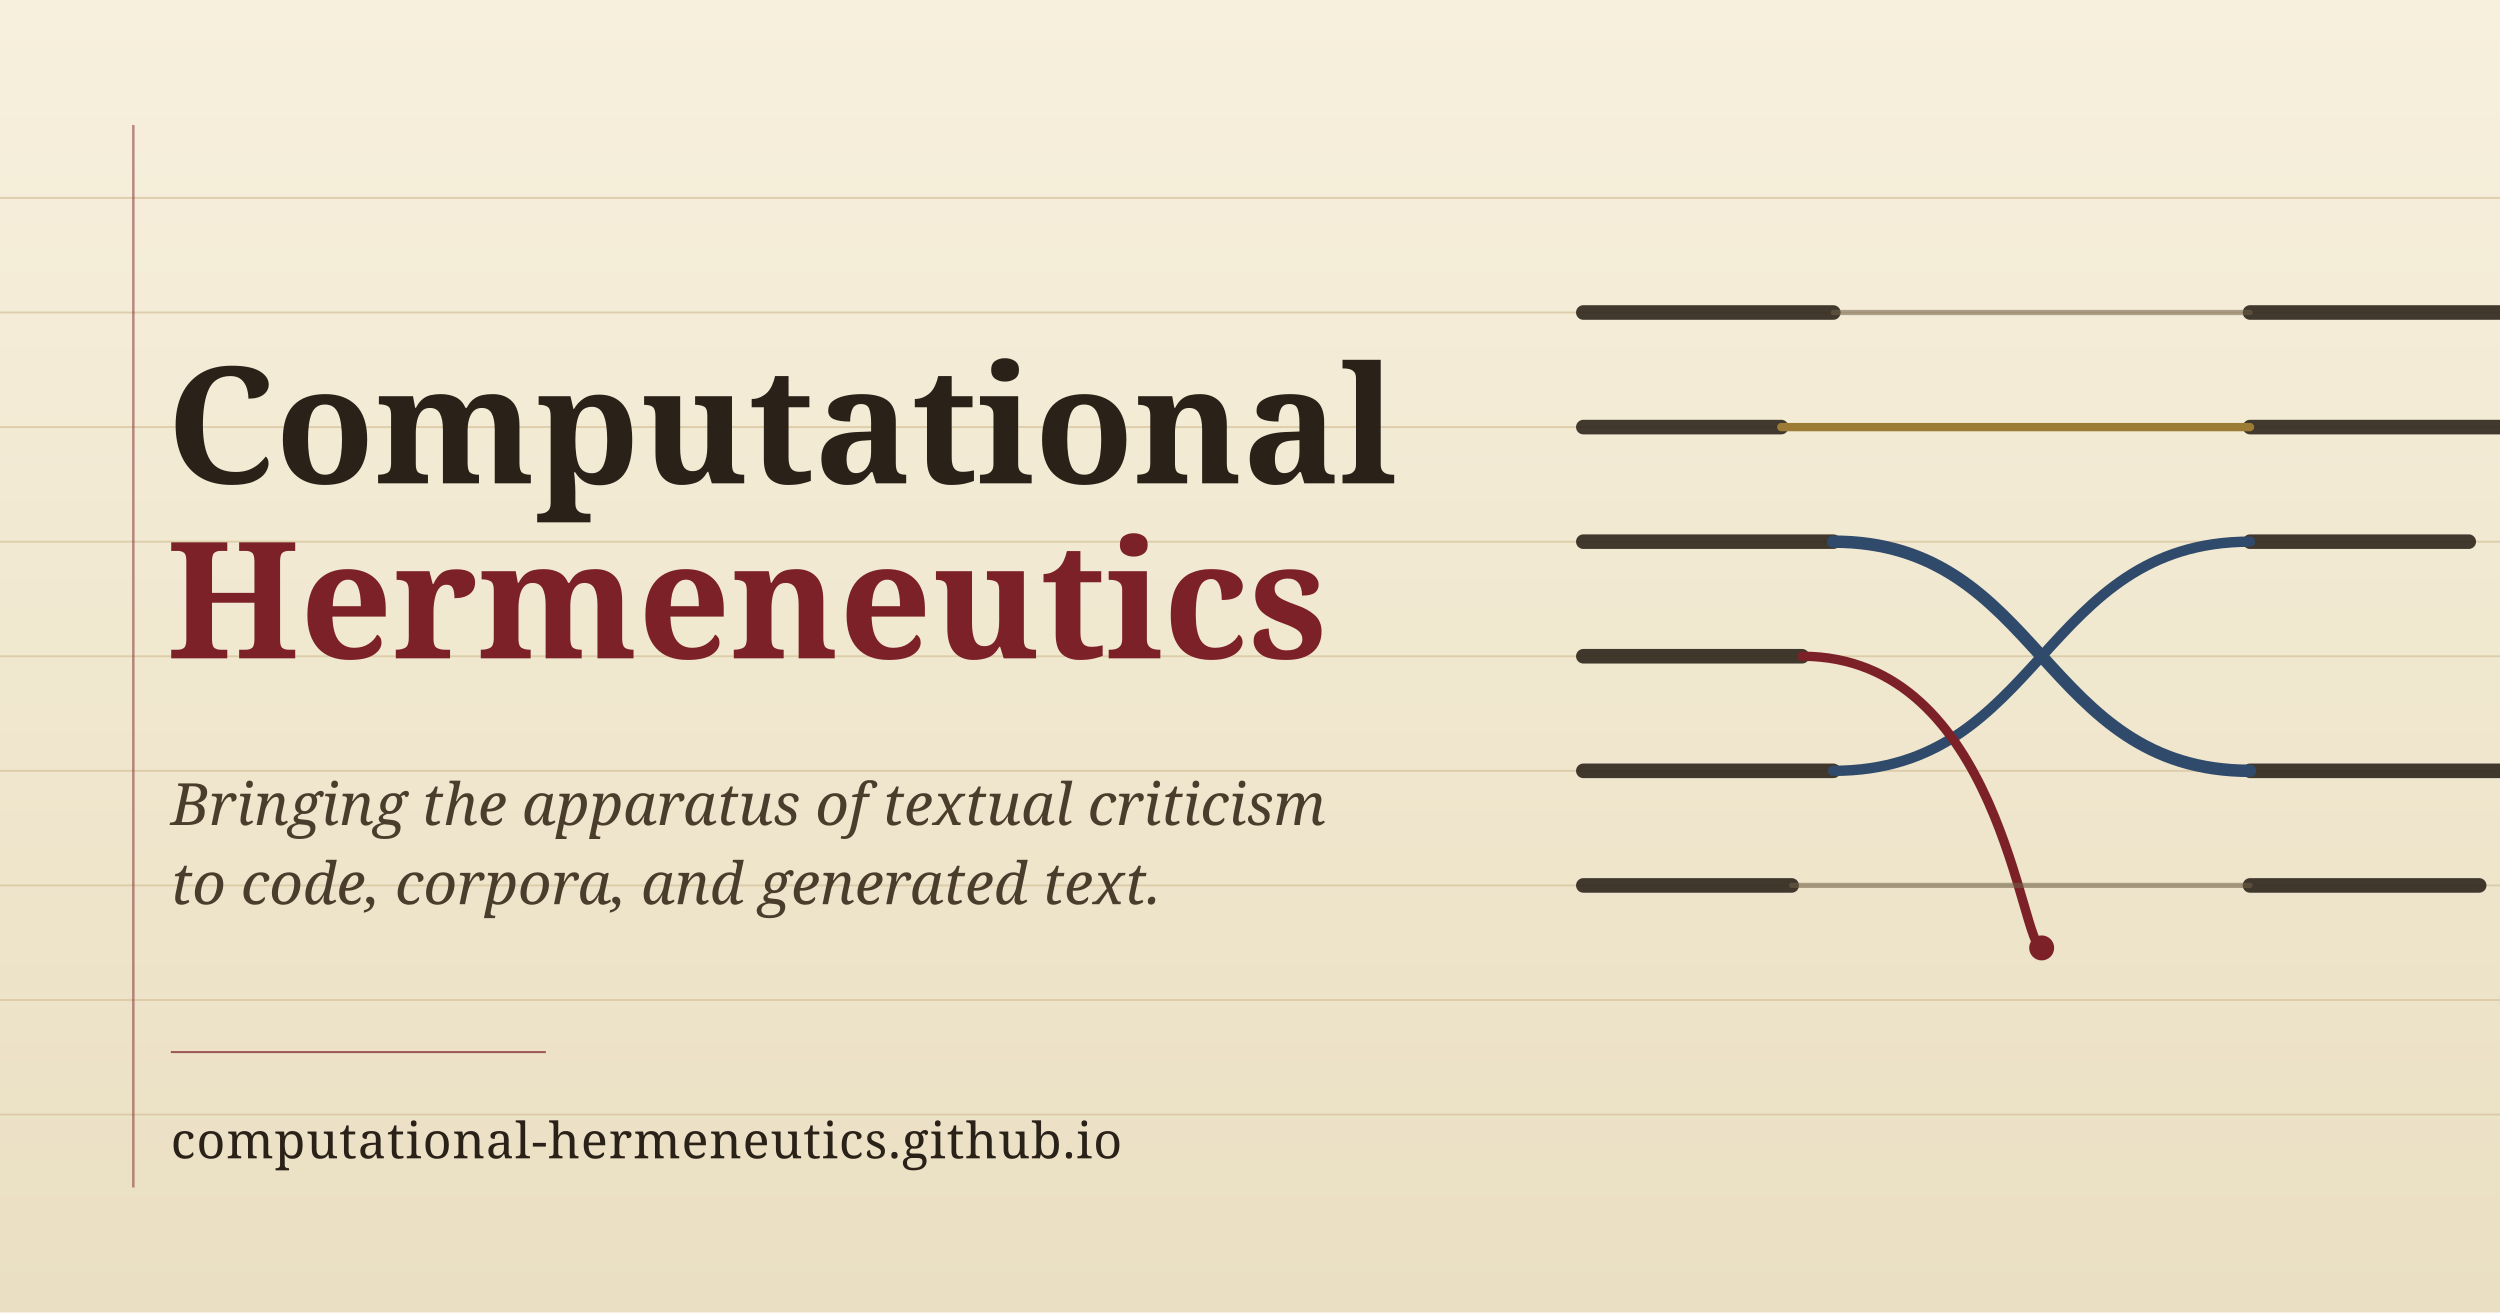
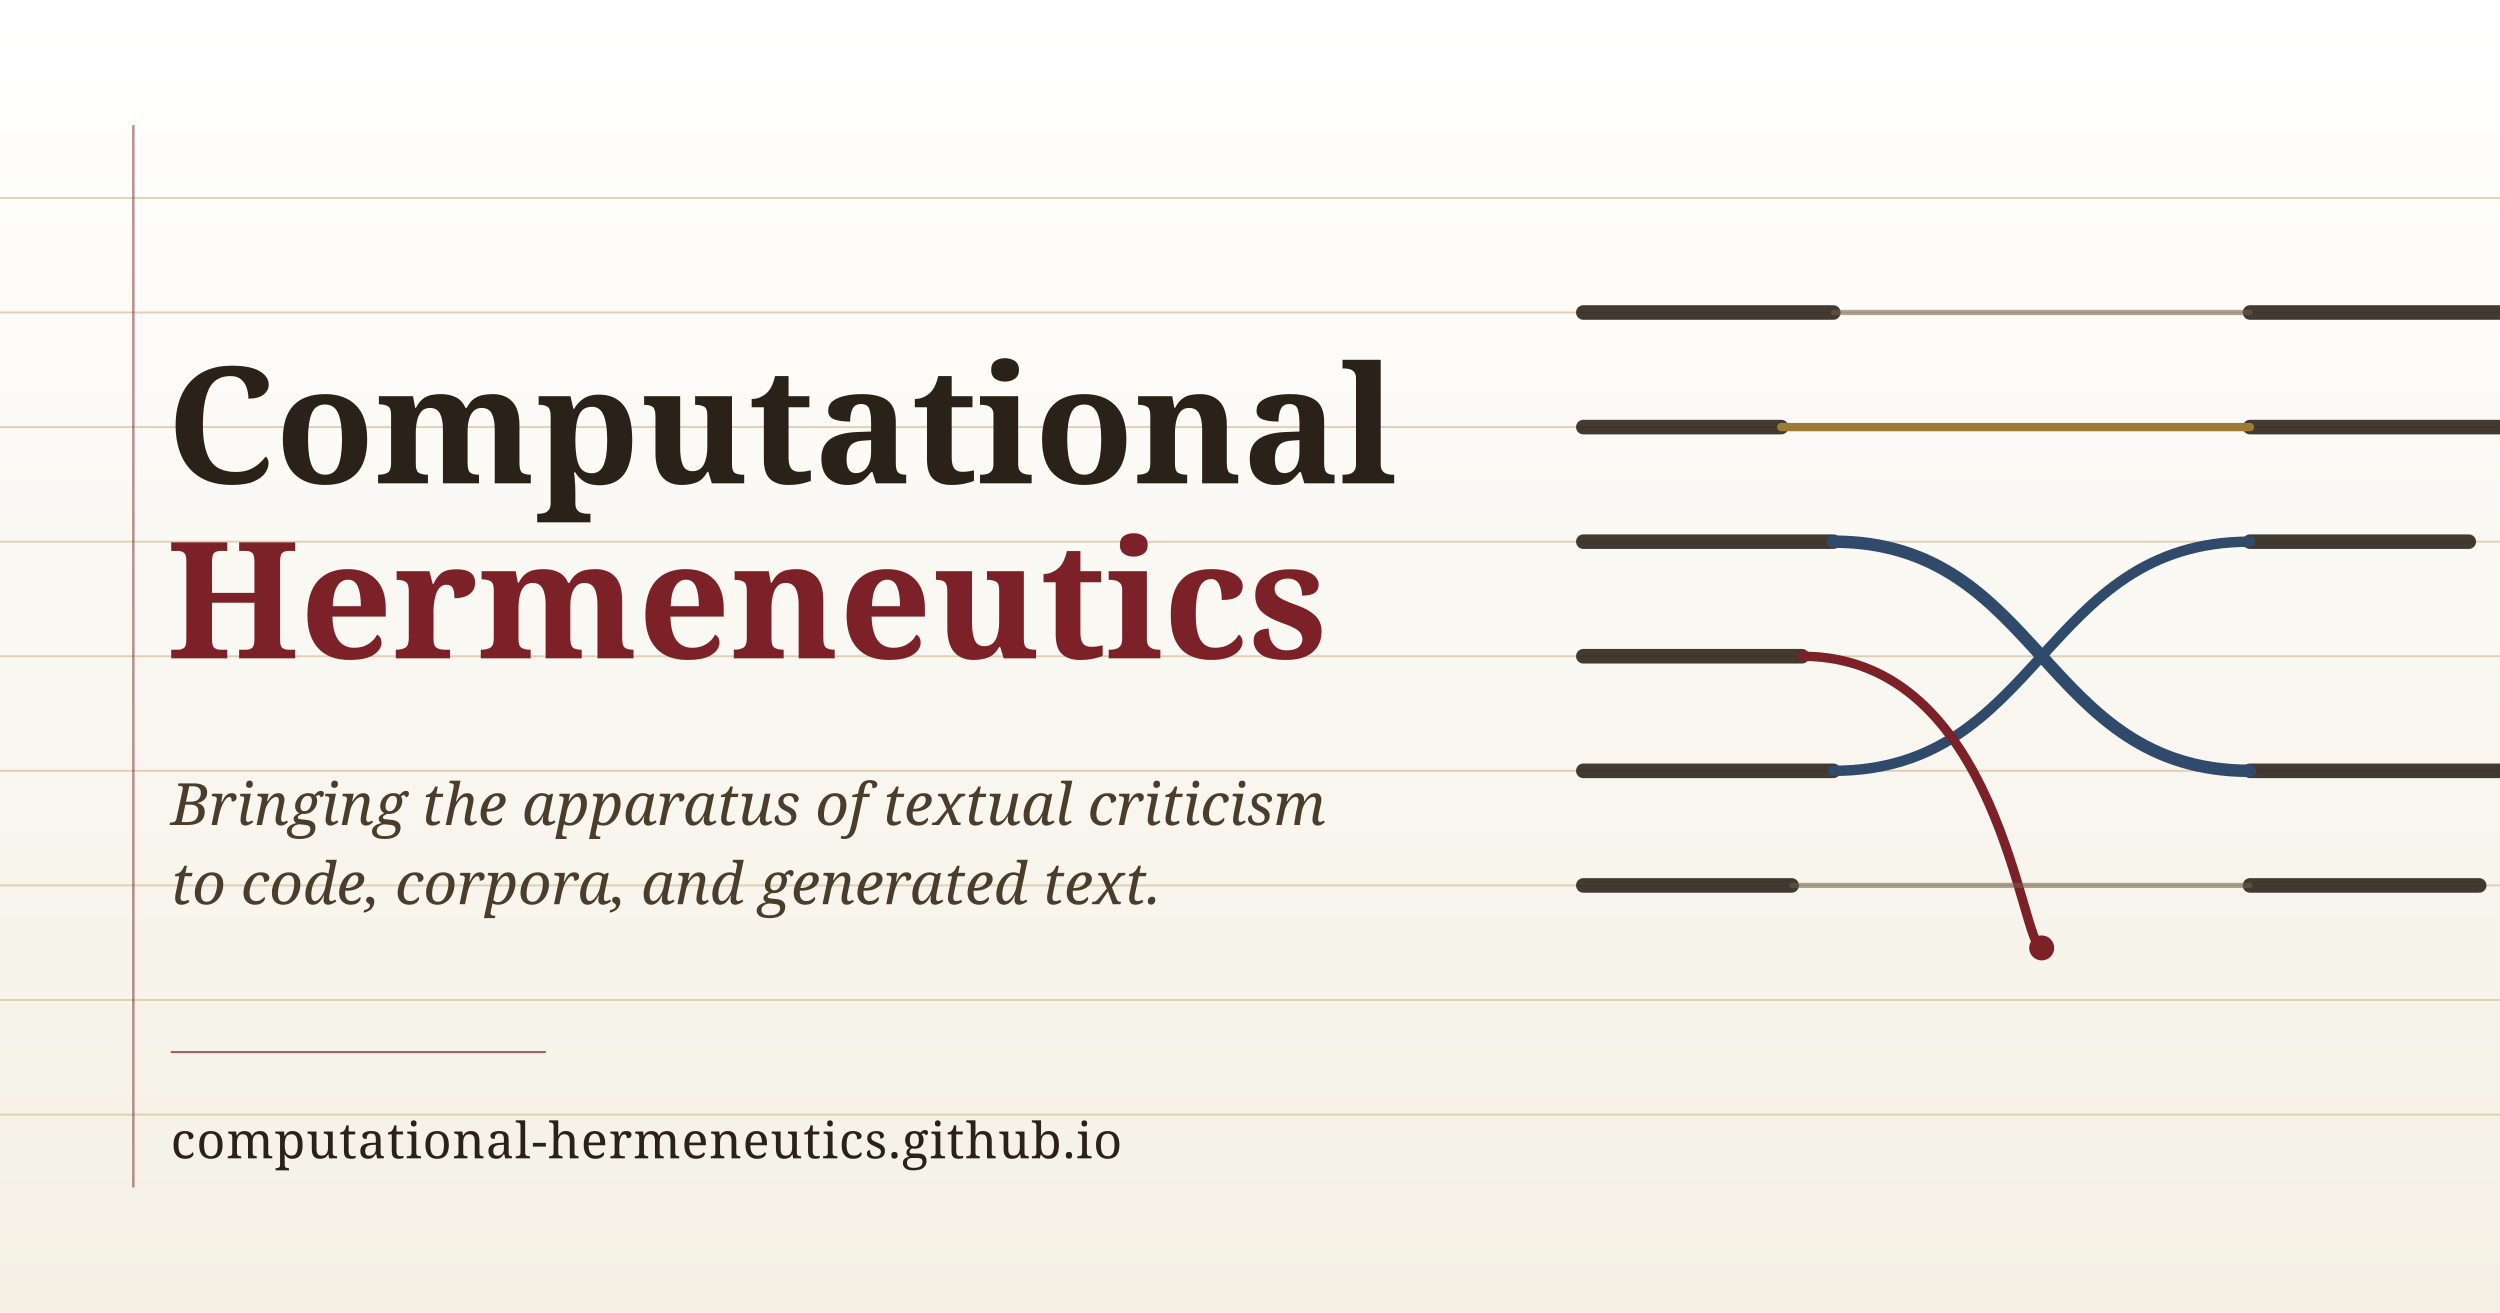
<svg xmlns="http://www.w3.org/2000/svg" viewBox="0 0 1200 630" fill="none">
  <defs>
    <linearGradient id="bg" x1="0" y1="0" x2="0" y2="1">
-       <stop offset="0%" stop-color="#f7f0dd" />
-       <stop offset="100%" stop-color="#eadfc2" />
+       <stop offset="0%" stop-color="#ffffff" />
+       <stop offset="100%" stop-color="#f4f0e4" />
    </linearGradient>
  </defs>
  <rect width="1200" height="630" fill="url(#bg)" />
  <g stroke="#d8c6a0" stroke-width="0.9" opacity="0.8">
    <line x1="0" y1="95" x2="1200" y2="95" />
    <line x1="0" y1="150" x2="1200" y2="150" />
    <line x1="0" y1="205" x2="1200" y2="205" />
    <line x1="0" y1="260" x2="1200" y2="260" />
    <line x1="0" y1="315" x2="1200" y2="315" />
    <line x1="0" y1="370" x2="1200" y2="370" />
    <line x1="0" y1="425" x2="1200" y2="425" />
    <line x1="0" y1="480" x2="1200" y2="480" />
    <line x1="0" y1="535" x2="1200" y2="535" />
  </g>
  <line x1="64" y1="60" x2="64" y2="570" stroke="#7c2128" stroke-width="1.2" opacity="0.5" />
  <g transform="translate(760,150)">
    <g stroke="#2a2118" stroke-width="7" stroke-linecap="round" opacity="0.88">
      <line x1="0" y1="0" x2="120" y2="0" />
      <line x1="0" y1="55" x2="95" y2="55" />
      <line x1="0" y1="110" x2="120" y2="110" />
      <line x1="0" y1="165" x2="105" y2="165" />
      <line x1="0" y1="220" x2="120" y2="220" />
      <line x1="0" y1="275" x2="100" y2="275" />
    </g>
    <g stroke="#2a2118" stroke-width="7" stroke-linecap="round" opacity="0.88">
      <line x1="320" y1="0" x2="440" y2="0" />
      <line x1="320" y1="55" x2="440" y2="55" />
      <line x1="320" y1="110" x2="425" y2="110" />
      <line x1="320" y1="220" x2="440" y2="220" />
      <line x1="320" y1="275" x2="430" y2="275" />
    </g>
    <g fill="none" stroke-linecap="round">
      <path d="M 120 0   C 220 0,   220 0,   320 0" stroke="#6f6149" stroke-width="2.5" opacity="0.55" />
      <path d="M 95  55  C 220 55,  220 55,  320 55" stroke="#9c7c34" stroke-width="4" />
      <path d="M 120 110 C 220 110, 220 220, 320 220" stroke="#2f4a6b" stroke-width="6" />
      <path d="M 120 220 C 220 220, 220 110, 320 110" stroke="#2f4a6b" stroke-width="5" />
      <path d="M 105 165 C 200 165, 210 305, 220 305" stroke="#7c2128" stroke-width="4.5" />
      <path d="M 100 275 C 220 275, 220 275, 320 275" stroke="#6f6149" stroke-width="2.5" opacity="0.55" />
    </g>
    <circle cx="220" cy="305" r="6" fill="#7c2128" />
  </g>
  <text x="80" y="232" font-family="'EB Garamond', Garamond, Georgia, serif" font-size="78" font-weight="600" fill="#2a2118" letter-spacing="0">Computational</text>
  <text x="80" y="316" font-family="'EB Garamond', Garamond, Georgia, serif" font-size="78" font-weight="600" fill="#7c2128" letter-spacing="0">Hermeneutics</text>
  <text x="82" y="396" font-family="'EB Garamond', Garamond, Georgia, serif" font-size="28" font-style="italic" fill="#4a3d2c">Bringing the apparatus of textual criticism</text>
  <text x="82" y="434" font-family="'EB Garamond', Garamond, Georgia, serif" font-size="28" font-style="italic" fill="#4a3d2c">to code, corpora, and generated text.</text>
  <line x1="82" y1="505" x2="262" y2="505" stroke="#7c2128" stroke-width="1" opacity="0.7" />
  <text x="82" y="556" font-family="'EB Garamond', Garamond, Georgia, serif" font-size="24" fill="#2a2118" letter-spacing="0.5">computational-hermeneutics.github.io</text>
</svg>
